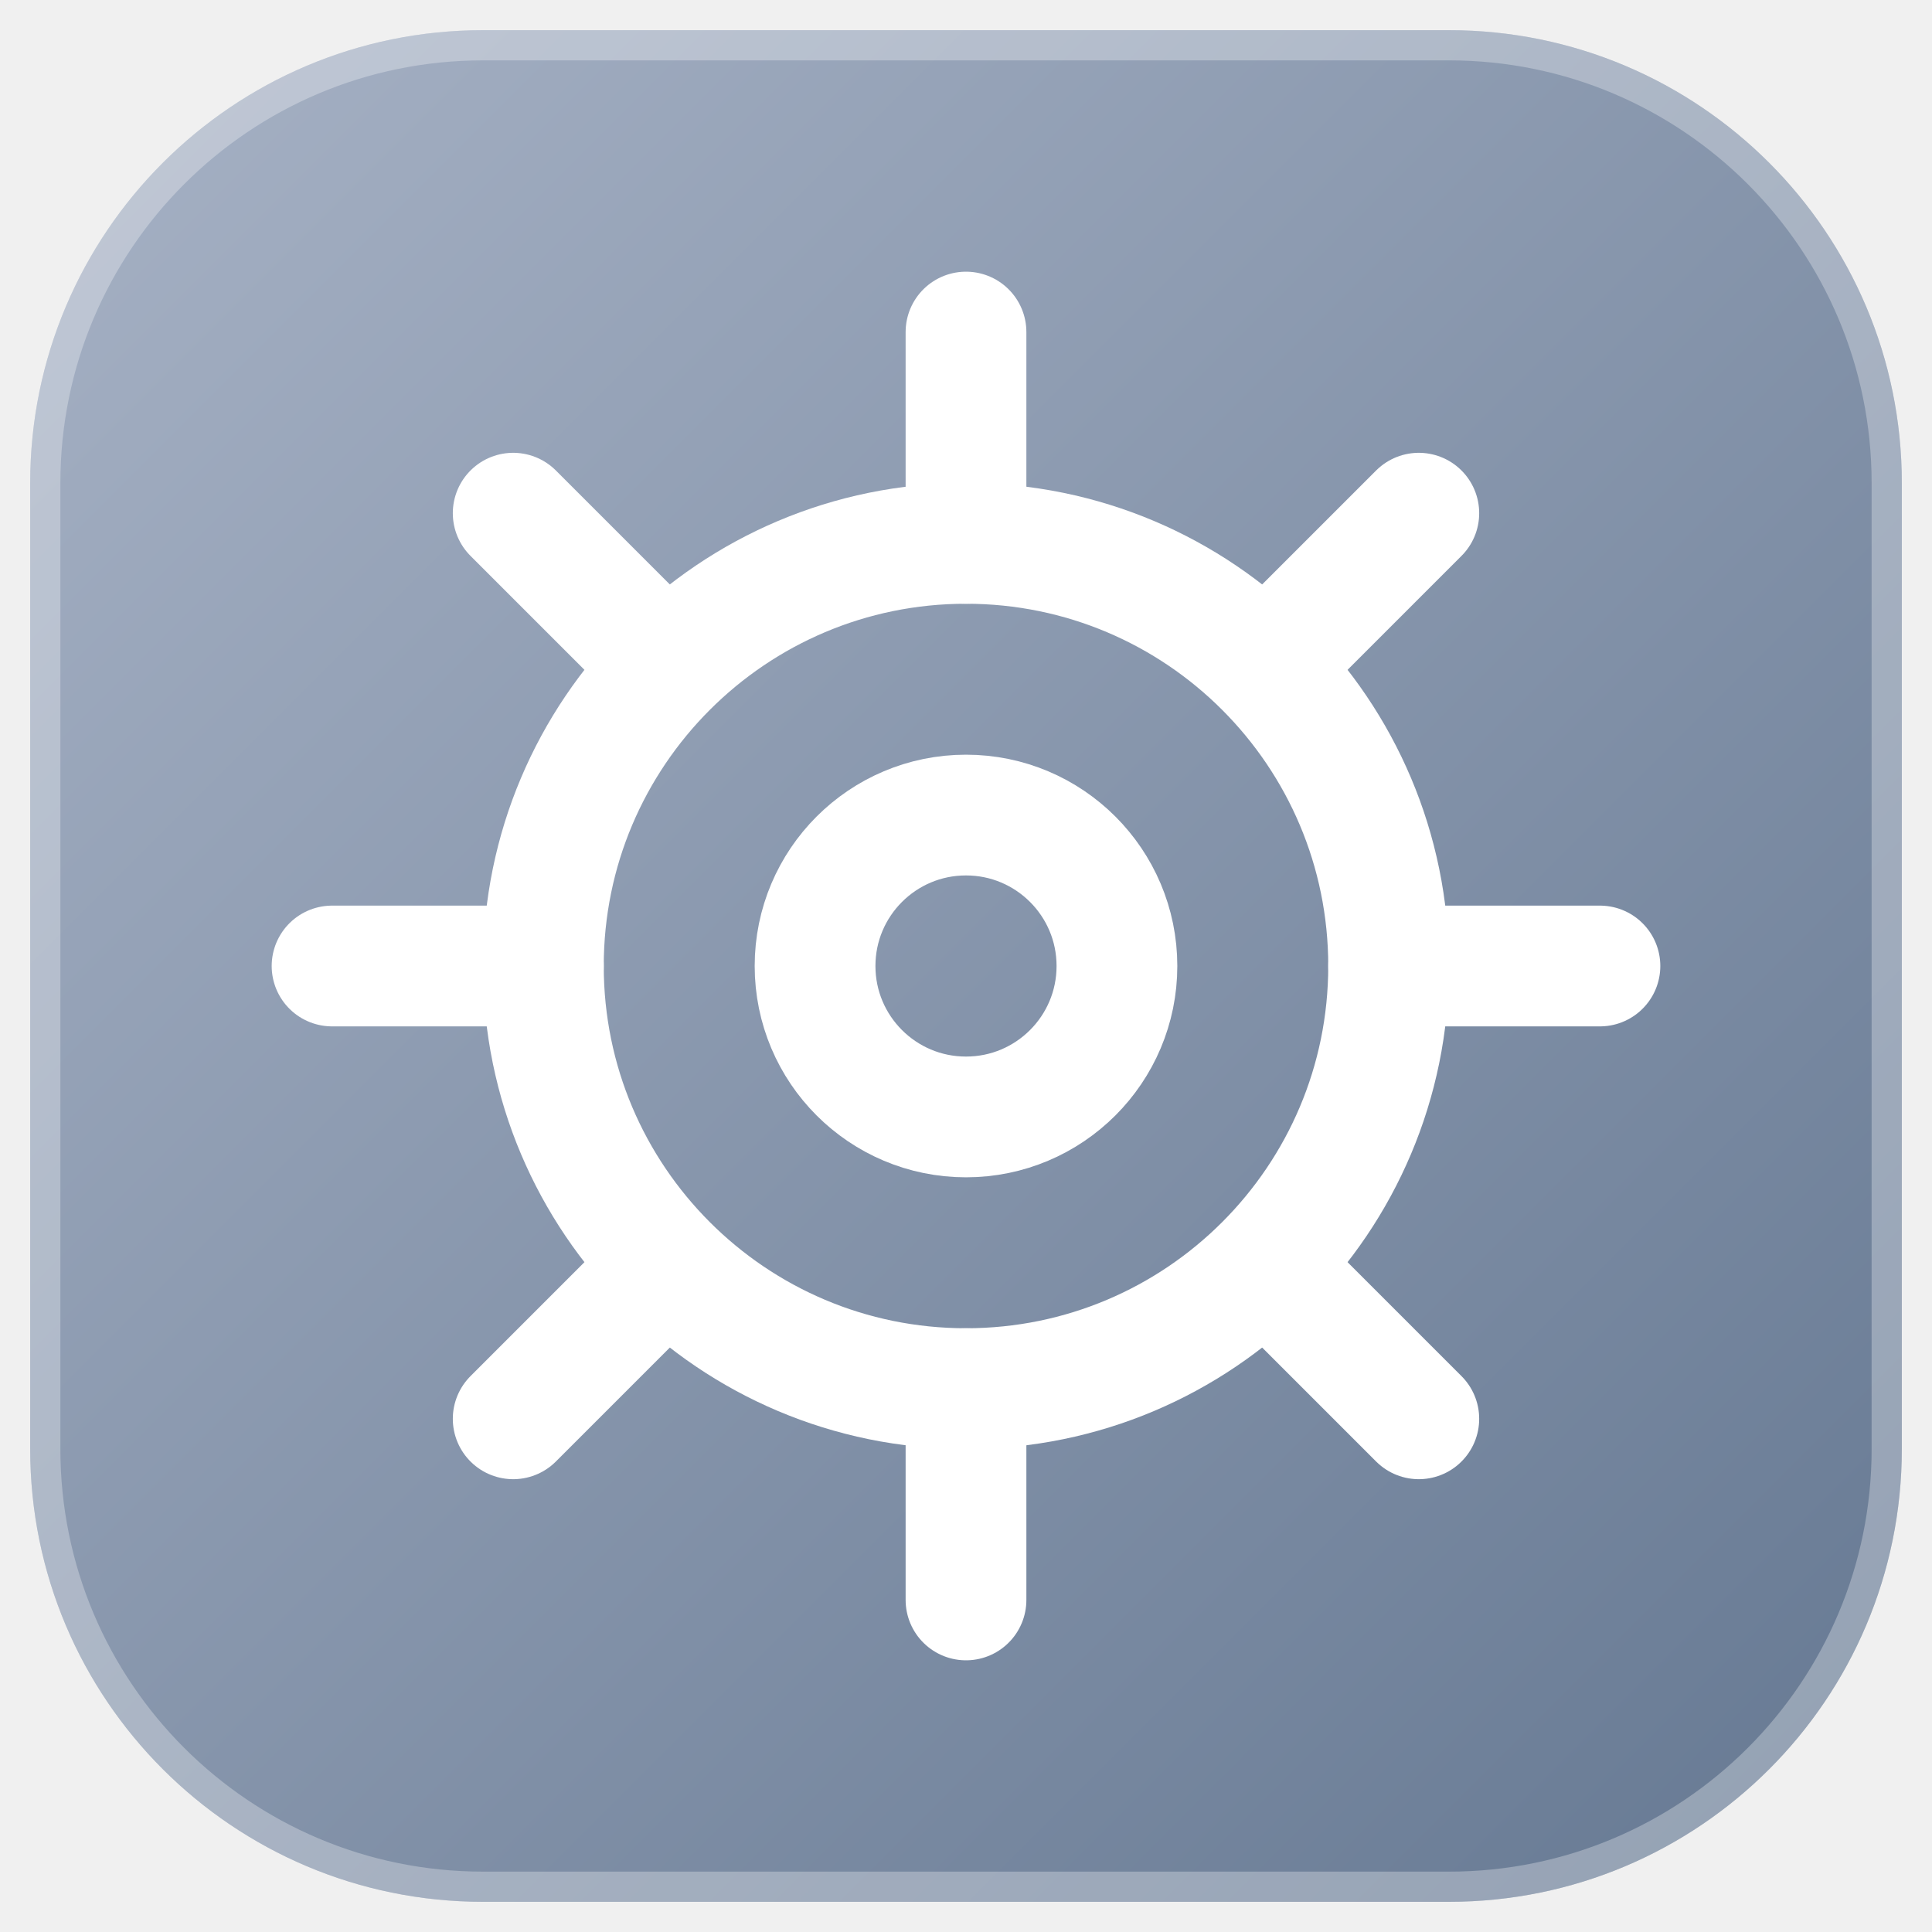
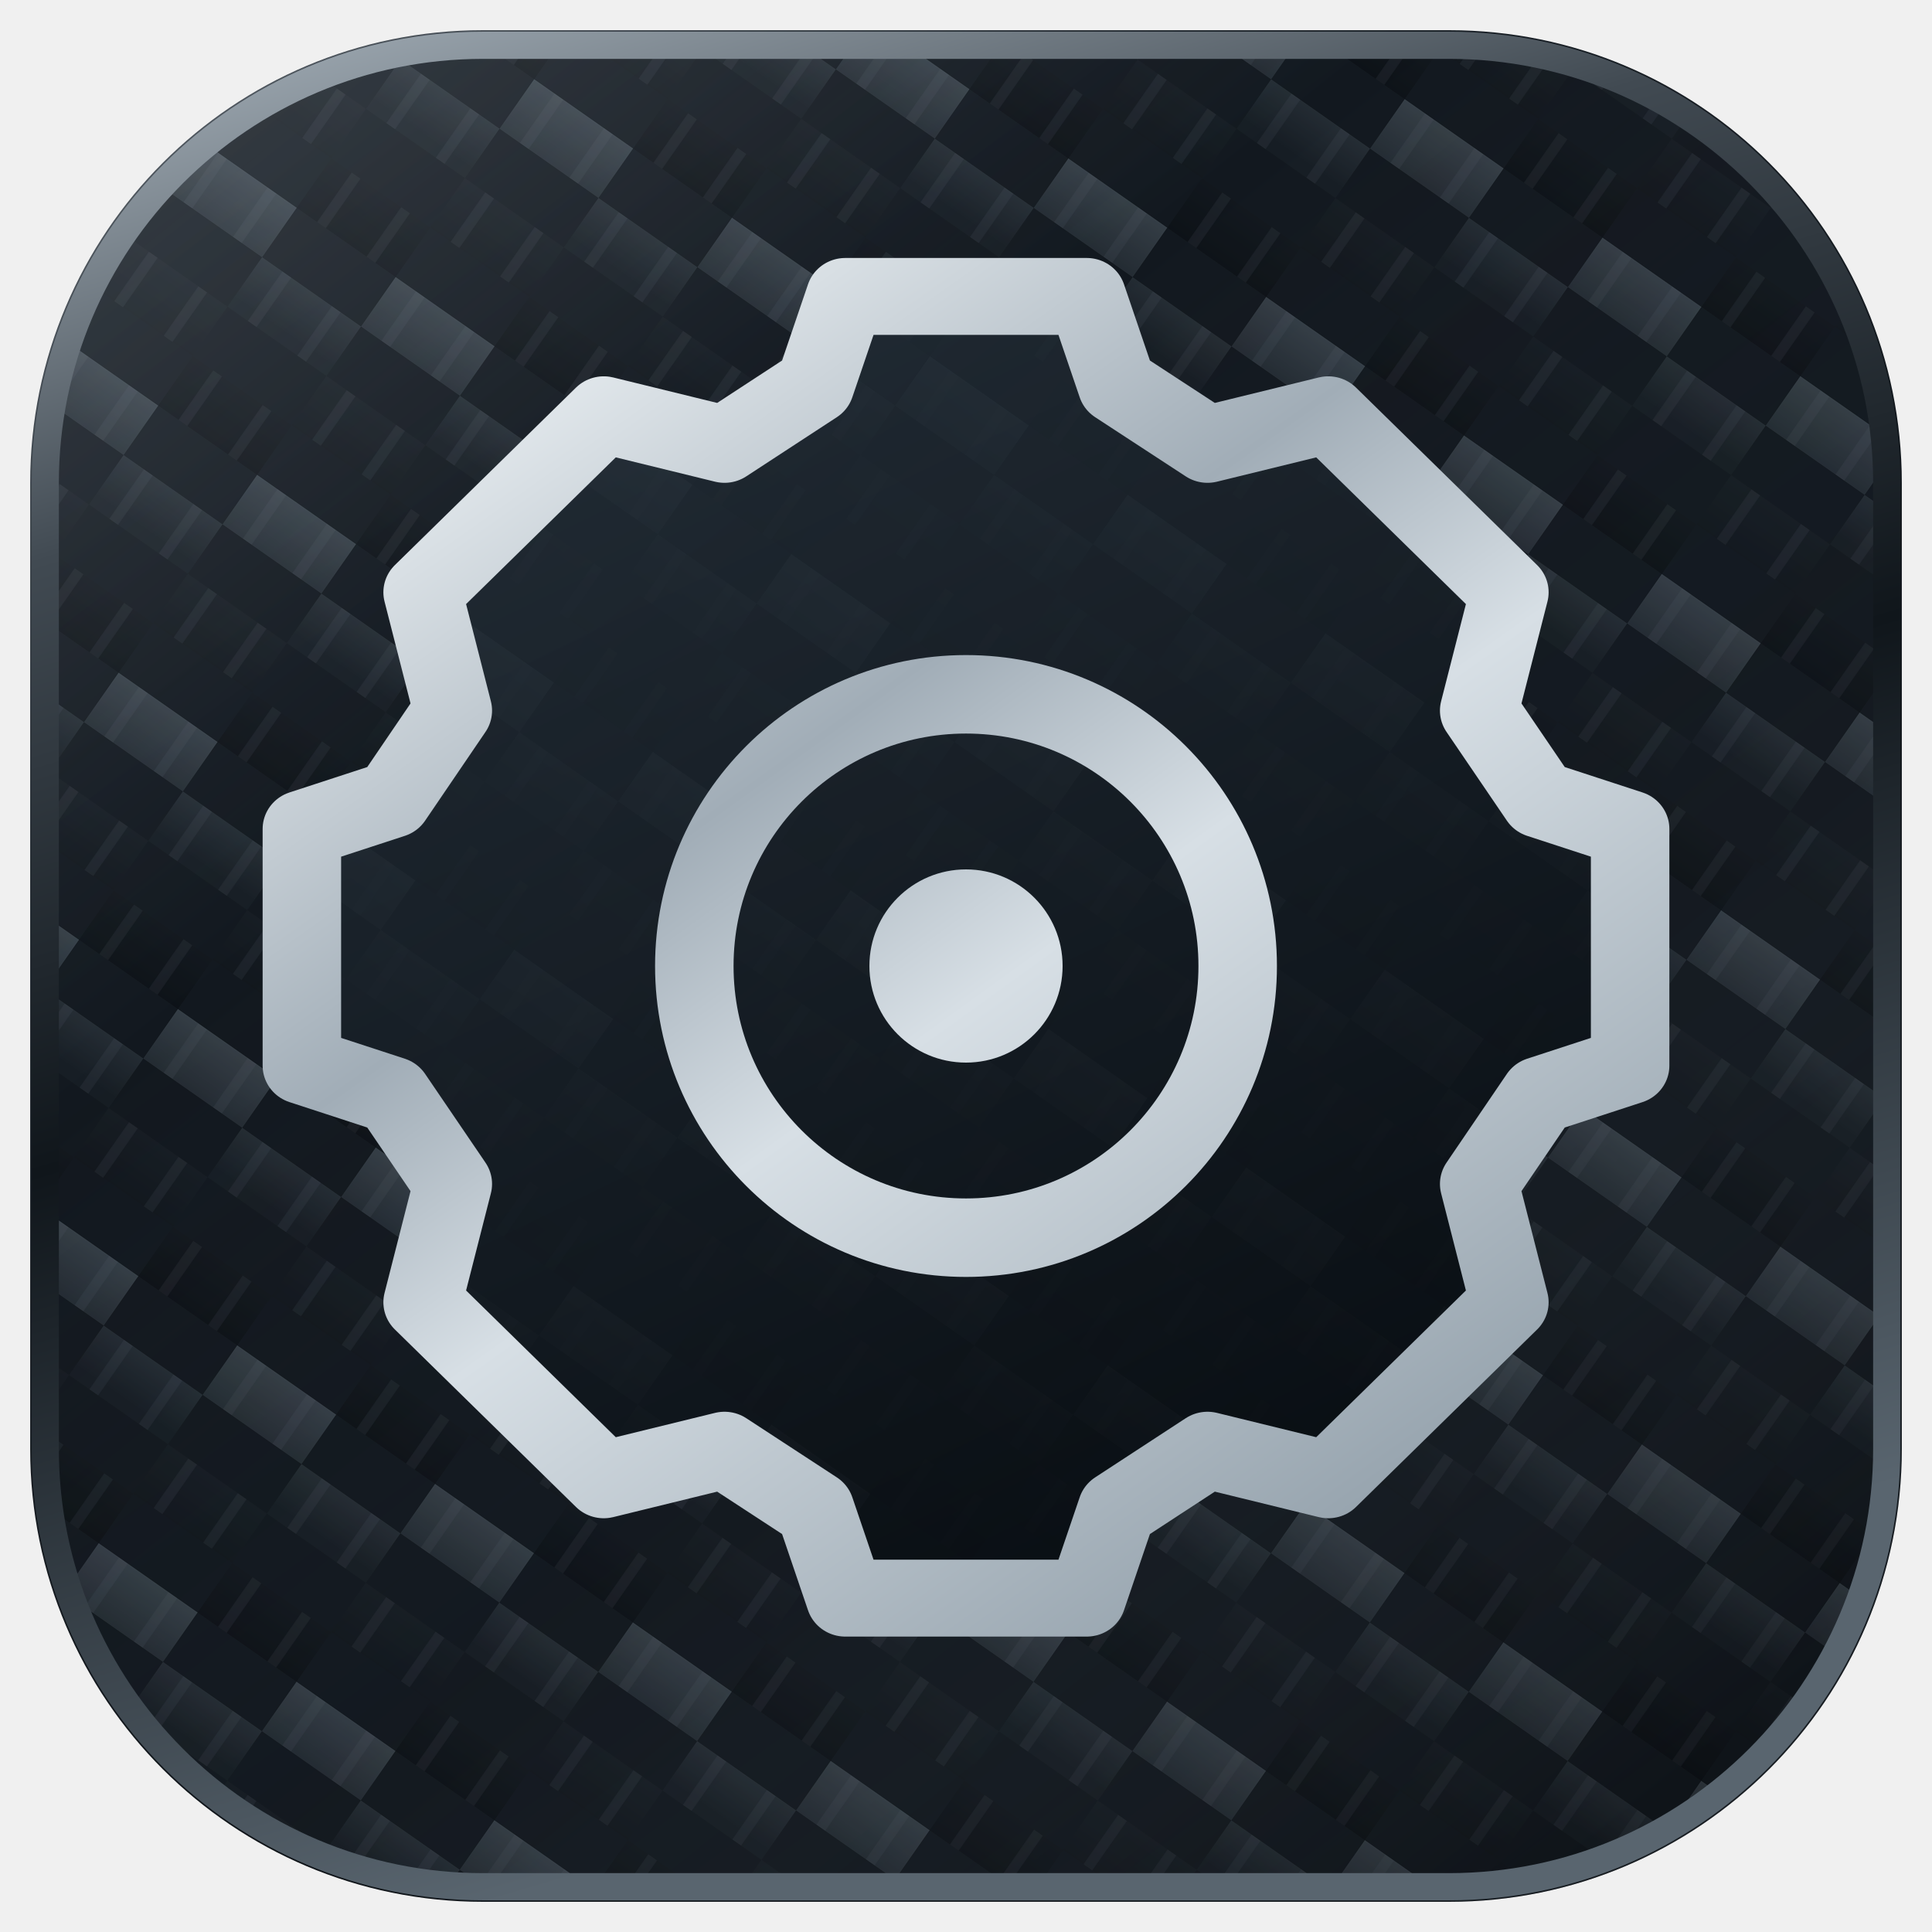
- <svg xmlns="http://www.w3.org/2000/svg" viewBox="0 0 64 64">
+ <svg xmlns="http://www.w3.org/2000/svg" viewBox="0 0 64 64" role="img" aria-labelledby="title">
  <defs>
-     <linearGradient id="g" x1="0" y1="0" x2="1" y2="1">
-       <stop stop-color="#a7b2c5" />
-       <stop offset="1" stop-color="#657892" />
+     <linearGradient id="carbon" x1="8" y1="2" x2="53" y2="64" gradientUnits="userSpaceOnUse">
+       <stop stop-color="#3c444c" />
+       <stop offset=".23" stop-color="#1b2229" />
+       <stop offset=".65" stop-color="#090d11" />
+       <stop offset="1" stop-color="#20272e" />
+     </linearGradient>
+     <linearGradient id="yarn" x2="0" y2="1">
+       <stop stop-color="#404a53" />
+       <stop offset=".45" stop-color="#161d24" />
+       <stop offset="1" stop-color="#090d12" />
+     </linearGradient>
+     <pattern id="weave" width="8" height="8" patternUnits="userSpaceOnUse" patternTransform="rotate(35)">
+       <path fill="#10161c" d="M0 0h8v8H0z" />
+       <path fill="url(#yarn)" d="M0 0h4v2H0zM4 2h4v2H4zM0 4h4v2H0zM4 6h4v2H4z" />
+       <path d="M1 0v2m2-2v2m2 0v2m2-2v2M1 4v2m2-2v2m2 0v2m2-2v2" stroke="#87949f" stroke-opacity=".12" stroke-width=".35" />
+     </pattern>
+     <linearGradient id="sheen" x2=".8" y2="1">
+       <stop stop-color="#e5edf2" stop-opacity=".15" />
+       <stop offset=".36" stop-color="#c7d3dd" stop-opacity="0" />
+       <stop offset=".65" stop-color="#6d7b88" stop-opacity=".06" />
+       <stop offset="1" stop-color="#000000" stop-opacity=".24" />
+     </linearGradient>
+     <linearGradient id="rim" x2=".3" y2="1">
+       <stop stop-color="#a4afb8" />
+       <stop offset=".25" stop-color="#414a52" />
+       <stop offset=".56" stop-color="#10161b" />
+       <stop offset="1" stop-color="#59656f" />
+     </linearGradient>
+     <linearGradient id="metal" x1="15" y1="11" x2="46" y2="54" gradientUnits="userSpaceOnUse">
+       <stop stop-color="#edf2f5" />
+       <stop offset=".34" stop-color="#a1adb7" />
+       <stop offset=".53" stop-color="#d7dfe5" />
+       <stop offset="1" stop-color="#8c9aa5" />
+     </linearGradient>
+     <linearGradient id="inset" x2=".5" y2="1">
+       <stop stop-color="#26313b" stop-opacity=".85" />
+       <stop offset="1" stop-color="#090e13" stop-opacity=".9" />
    </linearGradient>
  </defs>
-   <rect x="1" y="1" width="62" height="62" rx="15" fill="url(#g)" />
-   <rect x="1.5" y="1.5" width="61" height="61" rx="14.5" fill="none" stroke="white" opacity=".3" />
-   <g fill="none" stroke="white" stroke-width="4">
-     <circle cx="32" cy="32" r="14" />
-     <circle cx="32" cy="32" r="5" />
-     <path d="M32 11v7m0 28v7M11 32h7m28 0h7M17 17l5 5m20 20 5 5M17 47l5-5m20-20 5-5" stroke-linecap="round" />
+   <rect x="1" y="1" width="62" height="62" rx="15" fill="url(#carbon)" />
+   <rect x="1.5" y="1.5" width="61" height="61" rx="14.5" fill="url(#weave)" opacity=".7" />
+   <rect x="1" y="1" width="62" height="62" rx="15" fill="url(#sheen)" />
+   <rect x="1.5" y="1.5" width="61" height="61" rx="14.5" fill="none" stroke="url(#rim)" stroke-width=".9" />
+   <g fill="none" stroke="url(#metal)" stroke-width="2.6" stroke-linecap="round" stroke-linejoin="round">
+     <path d="m27 12 1-3h8l1 3 3 2 4-1 6 6-1 4 2 3 3 1v8l-3 1-2 3 1 4-6 6-4-1-3 2-1 3h-8l-1-3-3-2-4 1-6-6 1-4-2-3-3-1v-8l3-1 2-3-1-4 6-6 4 1Z" transform="translate(0 1) scale(1 .98)" fill="url(#inset)" />
+     <circle cx="32" cy="32" r="9" />
+     <circle cx="32" cy="32" r="3.2" fill="url(#metal)" stroke="none" />
  </g>
</svg>
